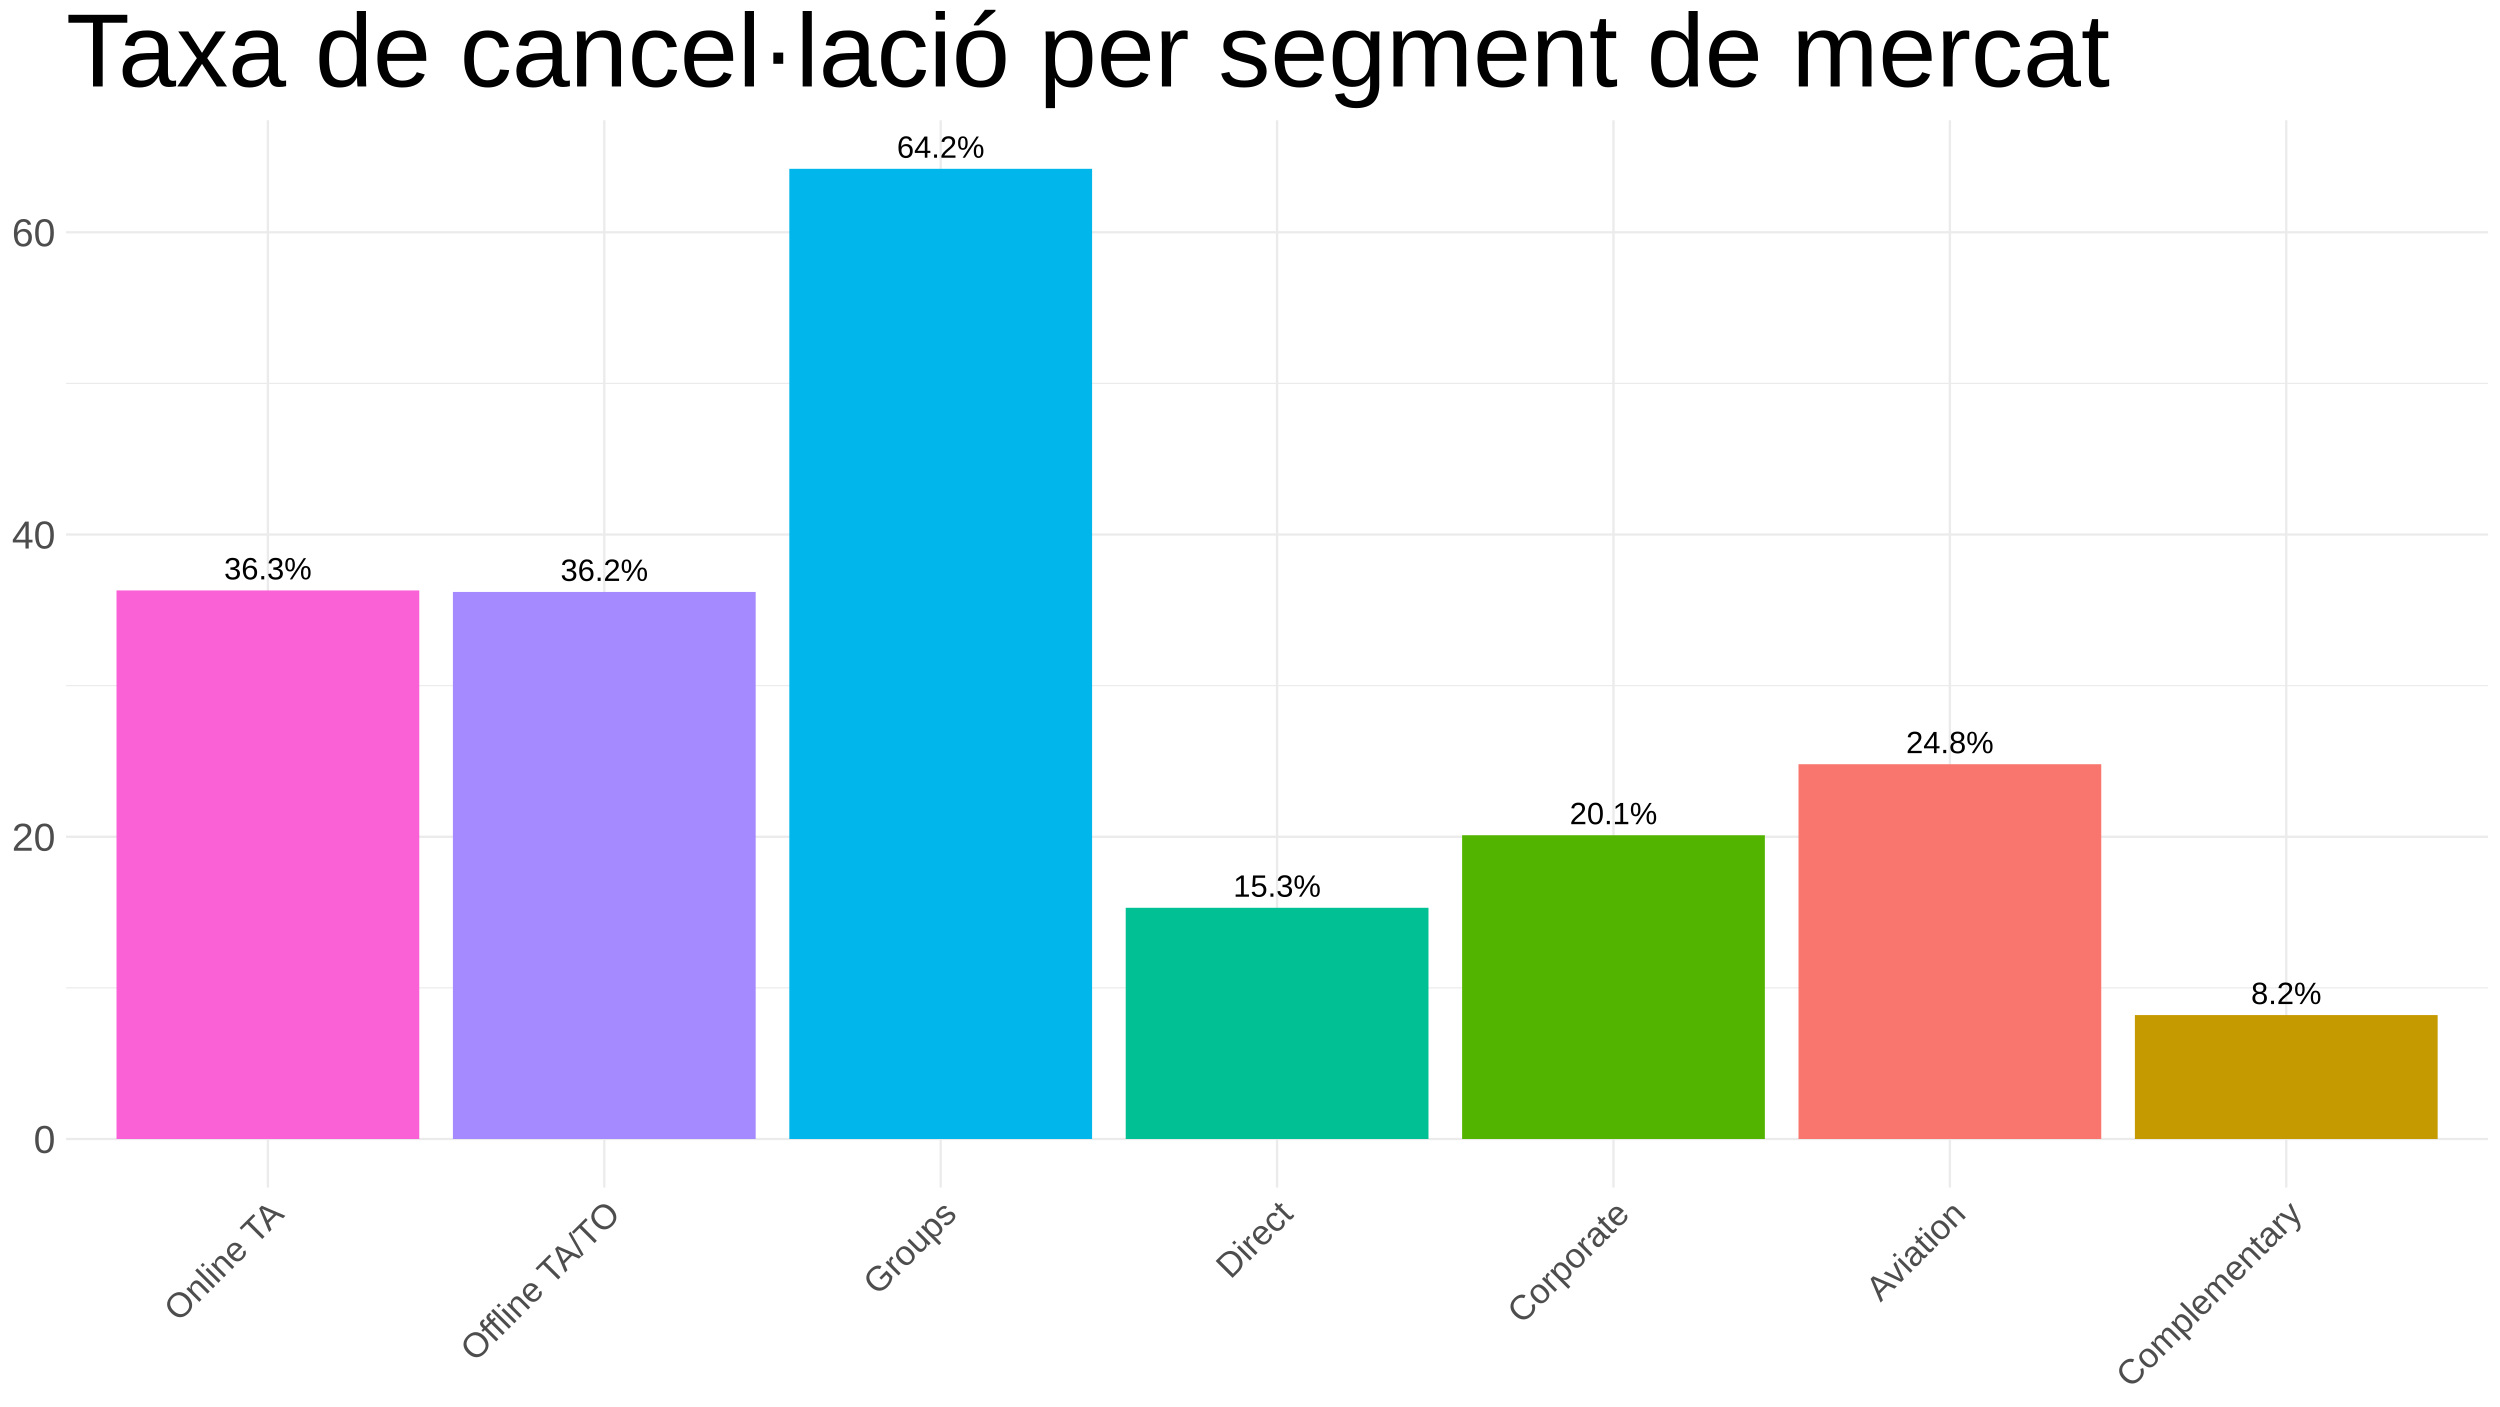
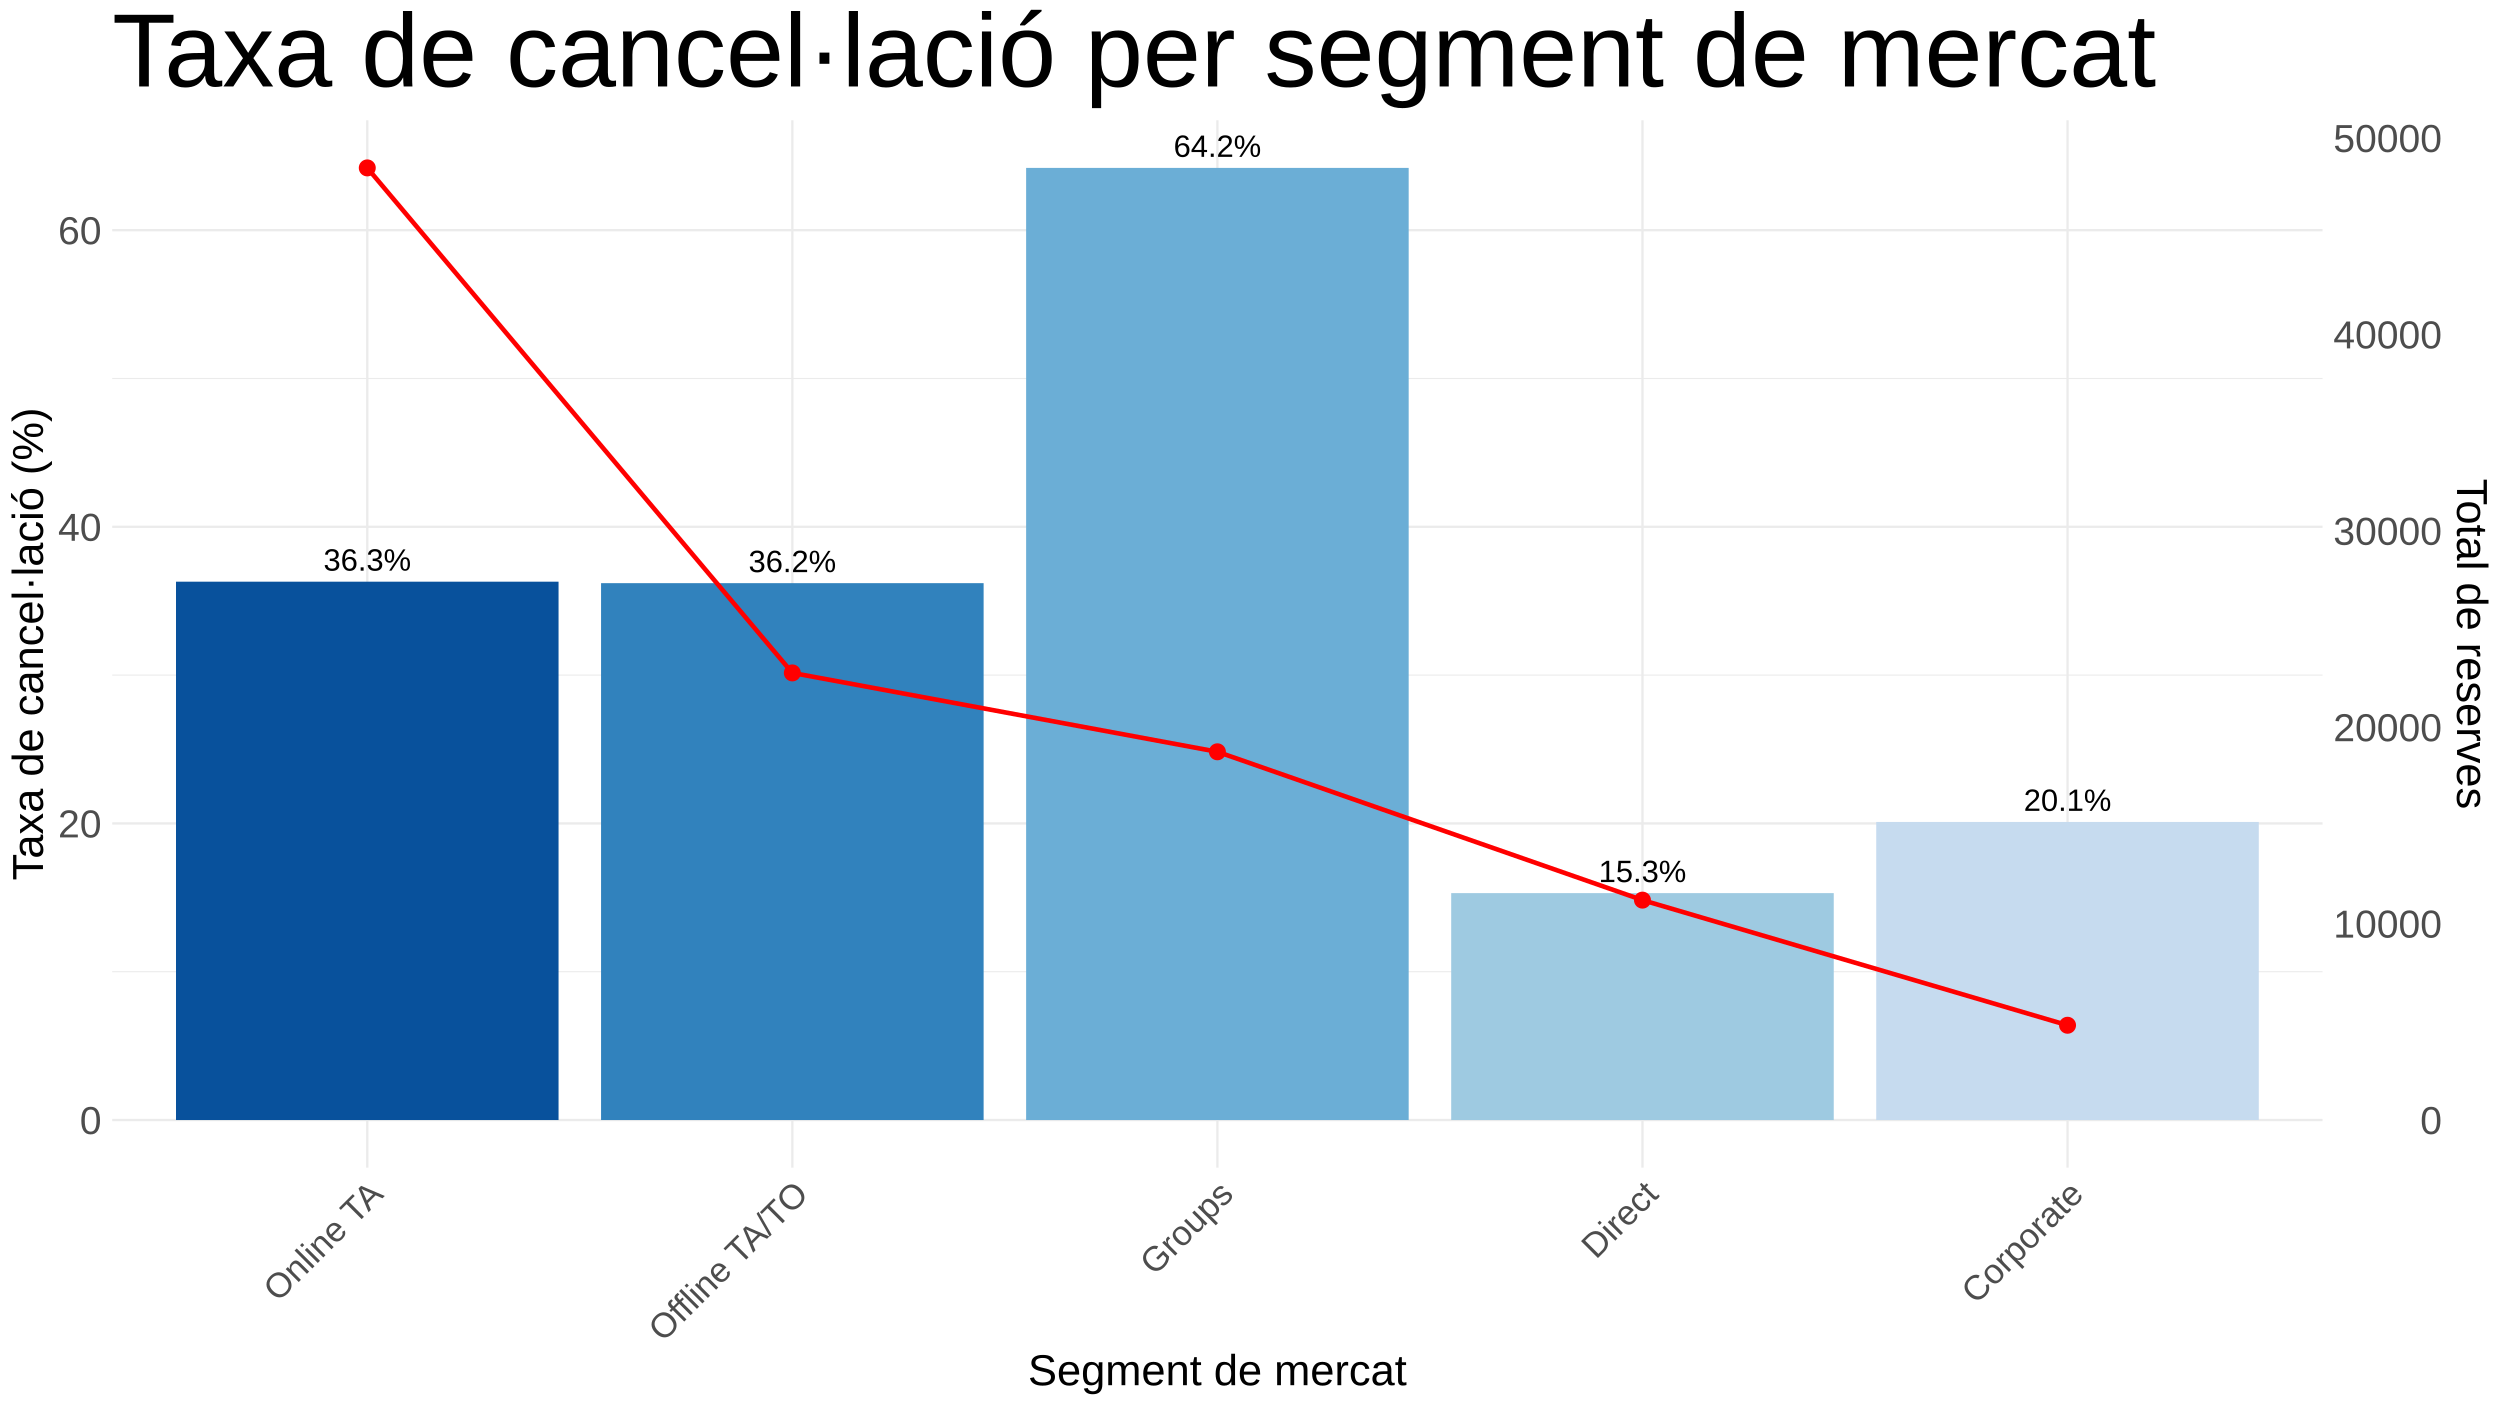
<svg xmlns="http://www.w3.org/2000/svg" width="1152.00pt" height="648.00pt" viewBox="0 0 1152.00 648.00">
  <g class="svglite">
    <defs>
      <style type="text/css">
    .svglite line, .svglite polyline, .svglite polygon, .svglite path, .svglite rect, .svglite circle {
      fill: none;
      stroke: #000000;
      stroke-linecap: round;
      stroke-linejoin: round;
      stroke-miterlimit: 10.00;
    }
    .svglite text {
      white-space: pre;
    }
    .svglite g.glyphgroup path {
      fill: inherit;
      stroke: none;
    }
  </style>
    </defs>
    <rect width="100%" height="100%" style="stroke: none; fill: none;" />
    <defs>
      <clipPath id="cpMC4wMHwxMTUyLjAwfDAuMDB8NjQ4LjAw">
        <rect x="0.00" y="0.00" width="1152.00" height="648.00" />
      </clipPath>
    </defs>
    <g clip-path="url(#cpMC4wMHwxMTUyLjAwfDAuMDB8NjQ4LjAw)">
      <rect x="0.00" y="0.00" width="1152.00" height="648.00" style="stroke-width: 1.07; stroke: none;" />
    </g>
    <defs>
-       <clipPath id="cpMzAuNDR8MTE0Ni41Mnw1NS40M3w1NDcuMjA=">
-         <rect x="30.44" y="55.43" width="1116.08" height="491.77" />
+       <clipPath id="cpNTEuNzF8MTA3MC4yNHw1NS40M3w1MzguMDU=">
+         <rect x="51.71" y="55.43" width="1018.52" height="482.62" />
      </clipPath>
    </defs>
-     <g clip-path="url(#cpMzAuNDR8MTE0Ni41Mnw1NS40M3w1NDcuMjA=)">
-       <rect x="30.44" y="55.43" width="1116.08" height="491.77" style="stroke-width: 1.07; stroke: none;" />
-       <polyline points="30.44,455.21 1146.52,455.21 " style="stroke-width: 0.53; stroke: #EBEBEB; stroke-linecap: butt;" />
-       <polyline points="30.44,315.94 1146.52,315.94 " style="stroke-width: 0.53; stroke: #EBEBEB; stroke-linecap: butt;" />
-       <polyline points="30.44,176.67 1146.52,176.67 " style="stroke-width: 0.53; stroke: #EBEBEB; stroke-linecap: butt;" />
-       <polyline points="30.44,524.85 1146.52,524.85 " style="stroke-width: 1.07; stroke: #EBEBEB; stroke-linecap: butt;" />
-       <polyline points="30.44,385.58 1146.52,385.58 " style="stroke-width: 1.07; stroke: #EBEBEB; stroke-linecap: butt;" />
-       <polyline points="30.44,246.31 1146.52,246.31 " style="stroke-width: 1.07; stroke: #EBEBEB; stroke-linecap: butt;" />
-       <polyline points="30.44,107.03 1146.52,107.03 " style="stroke-width: 1.07; stroke: #EBEBEB; stroke-linecap: butt;" />
-       <polyline points="123.45,547.20 123.45,55.43 " style="stroke-width: 1.07; stroke: #EBEBEB; stroke-linecap: butt;" />
-       <polyline points="278.46,547.20 278.46,55.43 " style="stroke-width: 1.07; stroke: #EBEBEB; stroke-linecap: butt;" />
-       <polyline points="433.47,547.20 433.47,55.43 " style="stroke-width: 1.07; stroke: #EBEBEB; stroke-linecap: butt;" />
-       <polyline points="588.48,547.20 588.48,55.43 " style="stroke-width: 1.07; stroke: #EBEBEB; stroke-linecap: butt;" />
-       <polyline points="743.49,547.20 743.49,55.43 " style="stroke-width: 1.07; stroke: #EBEBEB; stroke-linecap: butt;" />
-       <polyline points="898.50,547.20 898.50,55.43 " style="stroke-width: 1.07; stroke: #EBEBEB; stroke-linecap: butt;" />
-       <polyline points="1053.51,547.20 1053.51,55.43 " style="stroke-width: 1.07; stroke: #EBEBEB; stroke-linecap: butt;" />
-       <rect x="53.69" y="272.07" width="139.51" height="252.78" style="stroke-width: 1.07; stroke: none; stroke-linecap: butt; stroke-linejoin: miter; fill: #FB61D7;" />
-       <rect x="208.70" y="272.77" width="139.51" height="252.08" style="stroke-width: 1.07; stroke: none; stroke-linecap: butt; stroke-linejoin: miter; fill: #A58AFF;" />
-       <rect x="363.72" y="77.79" width="139.51" height="447.06" style="stroke-width: 1.07; stroke: none; stroke-linecap: butt; stroke-linejoin: miter; fill: #00B6EB;" />
-       <rect x="518.73" y="418.31" width="139.51" height="106.54" style="stroke-width: 1.07; stroke: none; stroke-linecap: butt; stroke-linejoin: miter; fill: #00C094;" />
-       <rect x="673.74" y="384.88" width="139.51" height="139.97" style="stroke-width: 1.07; stroke: none; stroke-linecap: butt; stroke-linejoin: miter; fill: #53B400;" />
-       <rect x="828.75" y="352.15" width="139.51" height="172.70" style="stroke-width: 1.07; stroke: none; stroke-linecap: butt; stroke-linejoin: miter; fill: #F8766D;" />
-       <rect x="983.76" y="467.75" width="139.51" height="57.10" style="stroke-width: 1.07; stroke: none; stroke-linecap: butt; stroke-linejoin: miter; fill: #C49A00;" />
-       <text x="123.45" y="266.98" text-anchor="middle" style="font-size: 14.23px; font-family: &quot;Arial&quot;;" textLength="40.31px" lengthAdjust="spacingAndGlyphs">36.3%</text>
-       <text x="278.46" y="267.68" text-anchor="middle" style="font-size: 14.23px; font-family: &quot;Arial&quot;;" textLength="40.31px" lengthAdjust="spacingAndGlyphs">36.2%</text>
-       <text x="433.47" y="72.70" text-anchor="middle" style="font-size: 14.23px; font-family: &quot;Arial&quot;;" textLength="40.31px" lengthAdjust="spacingAndGlyphs">64.2%</text>
-       <text x="588.48" y="413.22" text-anchor="middle" style="font-size: 14.23px; font-family: &quot;Arial&quot;;" textLength="40.31px" lengthAdjust="spacingAndGlyphs">15.3%</text>
-       <text x="743.49" y="379.79" text-anchor="middle" style="font-size: 14.23px; font-family: &quot;Arial&quot;;" textLength="40.31px" lengthAdjust="spacingAndGlyphs">20.1%</text>
-       <text x="898.50" y="347.06" text-anchor="middle" style="font-size: 14.23px; font-family: &quot;Arial&quot;;" textLength="40.31px" lengthAdjust="spacingAndGlyphs">24.8%</text>
-       <text x="1053.51" y="462.66" text-anchor="middle" style="font-size: 14.23px; font-family: &quot;Arial&quot;;" textLength="32.41px" lengthAdjust="spacingAndGlyphs">8.2%</text>
+     <g clip-path="url(#cpNTEuNzF8MTA3MC4yNHw1NS40M3w1MzguMDU=)">
+       <rect x="51.71" y="55.43" width="1018.52" height="482.62" style="stroke-width: 1.07; stroke: none;" />
+       <polyline points="51.71,447.77 1070.24,447.77 " style="stroke-width: 0.53; stroke: #EBEBEB; stroke-linecap: butt;" />
+       <polyline points="51.71,311.09 1070.24,311.09 " style="stroke-width: 0.53; stroke: #EBEBEB; stroke-linecap: butt;" />
+       <polyline points="51.71,174.41 1070.24,174.41 " style="stroke-width: 0.53; stroke: #EBEBEB; stroke-linecap: butt;" />
+       <polyline points="51.71,516.11 1070.24,516.11 " style="stroke-width: 1.07; stroke: #EBEBEB; stroke-linecap: butt;" />
+       <polyline points="51.71,379.43 1070.24,379.43 " style="stroke-width: 1.07; stroke: #EBEBEB; stroke-linecap: butt;" />
+       <polyline points="51.71,242.75 1070.24,242.75 " style="stroke-width: 1.07; stroke: #EBEBEB; stroke-linecap: butt;" />
+       <polyline points="51.71,106.07 1070.24,106.07 " style="stroke-width: 1.07; stroke: #EBEBEB; stroke-linecap: butt;" />
+       <polyline points="169.24,538.05 169.24,55.43 " style="stroke-width: 1.07; stroke: #EBEBEB; stroke-linecap: butt;" />
+       <polyline points="365.11,538.05 365.11,55.43 " style="stroke-width: 1.07; stroke: #EBEBEB; stroke-linecap: butt;" />
+       <polyline points="560.98,538.05 560.98,55.43 " style="stroke-width: 1.07; stroke: #EBEBEB; stroke-linecap: butt;" />
+       <polyline points="756.85,538.05 756.85,55.43 " style="stroke-width: 1.07; stroke: #EBEBEB; stroke-linecap: butt;" />
+       <polyline points="952.72,538.05 952.72,55.43 " style="stroke-width: 1.07; stroke: #EBEBEB; stroke-linecap: butt;" />
+       <rect x="81.10" y="268.04" width="176.28" height="248.07" style="stroke-width: 1.07; stroke: none; stroke-linecap: butt; stroke-linejoin: miter; fill: #08519C;" />
+       <rect x="276.97" y="268.72" width="176.28" height="247.39" style="stroke-width: 1.07; stroke: none; stroke-linecap: butt; stroke-linejoin: miter; fill: #3182BD;" />
+       <rect x="472.84" y="77.37" width="176.28" height="438.74" style="stroke-width: 1.07; stroke: none; stroke-linecap: butt; stroke-linejoin: miter; fill: #6BAED6;" />
+       <rect x="668.71" y="411.55" width="176.28" height="104.56" style="stroke-width: 1.07; stroke: none; stroke-linecap: butt; stroke-linejoin: miter; fill: #9ECAE1;" />
+       <rect x="864.57" y="378.75" width="176.28" height="137.36" style="stroke-width: 1.07; stroke: none; stroke-linecap: butt; stroke-linejoin: miter; fill: #C6DBEF;" />
+       <text x="169.24" y="262.95" text-anchor="middle" style="font-size: 14.23px; font-family: &quot;Arial&quot;;" textLength="40.31px" lengthAdjust="spacingAndGlyphs">36.3%</text>
+       <text x="365.11" y="263.63" text-anchor="middle" style="font-size: 14.23px; font-family: &quot;Arial&quot;;" textLength="40.31px" lengthAdjust="spacingAndGlyphs">36.2%</text>
+       <text x="560.98" y="72.28" text-anchor="middle" style="font-size: 14.23px; font-family: &quot;Arial&quot;;" textLength="40.31px" lengthAdjust="spacingAndGlyphs">64.2%</text>
+       <text x="756.85" y="406.46" text-anchor="middle" style="font-size: 14.23px; font-family: &quot;Arial&quot;;" textLength="40.31px" lengthAdjust="spacingAndGlyphs">15.3%</text>
+       <text x="952.72" y="373.66" text-anchor="middle" style="font-size: 14.23px; font-family: &quot;Arial&quot;;" textLength="40.31px" lengthAdjust="spacingAndGlyphs">20.1%</text>
+       <polyline points="952.72,472.44 756.85,414.78 560.98,346.43 365.11,310.08 169.24,77.37 " style="stroke-width: 2.13; stroke: #FF0000; stroke-linecap: butt;" />
+       <circle cx="169.24" cy="77.37" r="3.56" style="stroke-width: 0.71; stroke: #FF0000; fill: #FF0000;" />
+       <circle cx="365.11" cy="310.08" r="3.56" style="stroke-width: 0.71; stroke: #FF0000; fill: #FF0000;" />
+       <circle cx="560.98" cy="346.43" r="3.56" style="stroke-width: 0.71; stroke: #FF0000; fill: #FF0000;" />
+       <circle cx="756.85" cy="414.78" r="3.56" style="stroke-width: 0.71; stroke: #FF0000; fill: #FF0000;" />
+       <circle cx="952.72" cy="472.44" r="3.56" style="stroke-width: 0.71; stroke: #FF0000; fill: #FF0000;" />
    </g>
    <g clip-path="url(#cpMC4wMHwxMTUyLjAwfDAuMDB8NjQ4LjAw)">
-       <text x="25.51" y="531.29" text-anchor="end" style="font-size: 18.00px;fill: #4D4D4D; font-family: &quot;Arial&quot;;" textLength="10.02px" lengthAdjust="spacingAndGlyphs">0</text>
-       <text x="25.51" y="392.02" text-anchor="end" style="font-size: 18.00px;fill: #4D4D4D; font-family: &quot;Arial&quot;;" textLength="20.03px" lengthAdjust="spacingAndGlyphs">20</text>
-       <text x="25.51" y="252.75" text-anchor="end" style="font-size: 18.00px;fill: #4D4D4D; font-family: &quot;Arial&quot;;" textLength="20.03px" lengthAdjust="spacingAndGlyphs">40</text>
-       <text x="25.51" y="113.48" text-anchor="end" style="font-size: 18.00px;fill: #4D4D4D; font-family: &quot;Arial&quot;;" textLength="20.03px" lengthAdjust="spacingAndGlyphs">60</text>
-       <text transform="translate(131.55,560.23) rotate(-45)" text-anchor="end" style="font-size: 16.00px;fill: #4D4D4D; font-family: &quot;Arial&quot;;" textLength="69.73px" lengthAdjust="spacingAndGlyphs">Online TA</text>
-       <text transform="translate(286.56,560.23) rotate(-45)" text-anchor="end" style="font-size: 16.00px;fill: #4D4D4D; font-family: &quot;Arial&quot;;" textLength="95.86px" lengthAdjust="spacingAndGlyphs">Offline TA/TO</text>
-       <text transform="translate(441.57,560.23) rotate(-45)" text-anchor="end" style="font-size: 16.00px;fill: #4D4D4D; font-family: &quot;Arial&quot;;" textLength="52.50px" lengthAdjust="spacingAndGlyphs">Groups</text>
-       <text transform="translate(596.58,560.23) rotate(-45)" text-anchor="end" style="font-size: 16.00px;fill: #4D4D4D; font-family: &quot;Arial&quot;;" textLength="41.81px" lengthAdjust="spacingAndGlyphs">Direct</text>
-       <text transform="translate(751.59,560.23) rotate(-45)" text-anchor="end" style="font-size: 16.00px;fill: #4D4D4D; font-family: &quot;Arial&quot;;" textLength="71.20px" lengthAdjust="spacingAndGlyphs">Corporate</text>
-       <text transform="translate(906.60,560.23) rotate(-45)" text-anchor="end" style="font-size: 16.00px;fill: #4D4D4D; font-family: &quot;Arial&quot;;" textLength="56.69px" lengthAdjust="spacingAndGlyphs">Aviation</text>
-       <text transform="translate(1061.61,560.23) rotate(-45)" text-anchor="end" style="font-size: 16.00px;fill: #4D4D4D; font-family: &quot;Arial&quot;;" textLength="113.00px" lengthAdjust="spacingAndGlyphs">Complementary</text>
-       <text x="30.44" y="39.85" style="font-size: 48.00px; font-family: &quot;Arial&quot;;" textLength="942.06px" lengthAdjust="spacingAndGlyphs">Taxa de cancel·lació per segment de mercat</text>
+       <text x="46.78" y="522.56" text-anchor="end" style="font-size: 18.00px;fill: #4D4D4D; font-family: &quot;Arial&quot;;" textLength="10.02px" lengthAdjust="spacingAndGlyphs">0</text>
+       <text x="46.78" y="385.88" text-anchor="end" style="font-size: 18.00px;fill: #4D4D4D; font-family: &quot;Arial&quot;;" textLength="20.03px" lengthAdjust="spacingAndGlyphs">20</text>
+       <text x="46.78" y="249.20" text-anchor="end" style="font-size: 18.00px;fill: #4D4D4D; font-family: &quot;Arial&quot;;" textLength="20.03px" lengthAdjust="spacingAndGlyphs">40</text>
+       <text x="46.78" y="112.52" text-anchor="end" style="font-size: 18.00px;fill: #4D4D4D; font-family: &quot;Arial&quot;;" textLength="20.03px" lengthAdjust="spacingAndGlyphs">60</text>
+       <text x="1125.25" y="522.56" text-anchor="end" style="font-size: 18.00px;fill: #4D4D4D; font-family: &quot;Arial&quot;;" textLength="10.02px" lengthAdjust="spacingAndGlyphs">0</text>
+       <text x="1125.25" y="432.05" text-anchor="end" style="font-size: 18.00px;fill: #4D4D4D; font-family: &quot;Arial&quot;;" textLength="50.08px" lengthAdjust="spacingAndGlyphs">10000</text>
+       <text x="1125.25" y="341.55" text-anchor="end" style="font-size: 18.00px;fill: #4D4D4D; font-family: &quot;Arial&quot;;" textLength="50.08px" lengthAdjust="spacingAndGlyphs">20000</text>
+       <text x="1125.25" y="251.05" text-anchor="end" style="font-size: 18.00px;fill: #4D4D4D; font-family: &quot;Arial&quot;;" textLength="50.08px" lengthAdjust="spacingAndGlyphs">30000</text>
+       <text x="1125.25" y="160.54" text-anchor="end" style="font-size: 18.00px;fill: #4D4D4D; font-family: &quot;Arial&quot;;" textLength="50.08px" lengthAdjust="spacingAndGlyphs">40000</text>
+       <text x="1125.25" y="70.04" text-anchor="end" style="font-size: 18.00px;fill: #4D4D4D; font-family: &quot;Arial&quot;;" textLength="50.08px" lengthAdjust="spacingAndGlyphs">50000</text>
+       <text transform="translate(177.34,551.08) rotate(-45)" text-anchor="end" style="font-size: 16.00px;fill: #4D4D4D; font-family: &quot;Arial&quot;;" textLength="69.73px" lengthAdjust="spacingAndGlyphs">Online TA</text>
+       <text transform="translate(373.21,551.08) rotate(-45)" text-anchor="end" style="font-size: 16.00px;fill: #4D4D4D; font-family: &quot;Arial&quot;;" textLength="95.86px" lengthAdjust="spacingAndGlyphs">Offline TA/TO</text>
+       <text transform="translate(569.08,551.08) rotate(-45)" text-anchor="end" style="font-size: 16.00px;fill: #4D4D4D; font-family: &quot;Arial&quot;;" textLength="52.50px" lengthAdjust="spacingAndGlyphs">Groups</text>
+       <text transform="translate(764.95,551.08) rotate(-45)" text-anchor="end" style="font-size: 16.00px;fill: #4D4D4D; font-family: &quot;Arial&quot;;" textLength="41.81px" lengthAdjust="spacingAndGlyphs">Direct</text>
+       <text transform="translate(960.82,551.08) rotate(-45)" text-anchor="end" style="font-size: 16.00px;fill: #4D4D4D; font-family: &quot;Arial&quot;;" textLength="71.20px" lengthAdjust="spacingAndGlyphs">Corporate</text>
+       <text x="560.98" y="638.31" text-anchor="middle" style="font-size: 20.00px; font-family: &quot;Arial&quot;;" textLength="174.56px" lengthAdjust="spacingAndGlyphs">Segment de mercat</text>
+       <text transform="translate(19.80,296.74) rotate(-90)" text-anchor="middle" style="font-size: 20.00px; font-family: &quot;Arial&quot;;" textLength="217.88px" lengthAdjust="spacingAndGlyphs">Taxa de cancel·lació (%)</text>
+       <text transform="translate(1132.20,296.74) rotate(90)" text-anchor="middle" style="font-size: 20.00px; font-family: &quot;Arial&quot;;" textLength="152.31px" lengthAdjust="spacingAndGlyphs">Total de reserves</text>
+       <text x="51.71" y="39.85" style="font-size: 48.00px; font-family: &quot;Arial&quot;;" textLength="942.06px" lengthAdjust="spacingAndGlyphs">Taxa de cancel·lació per segment de mercat</text>
    </g>
  </g>
</svg>
